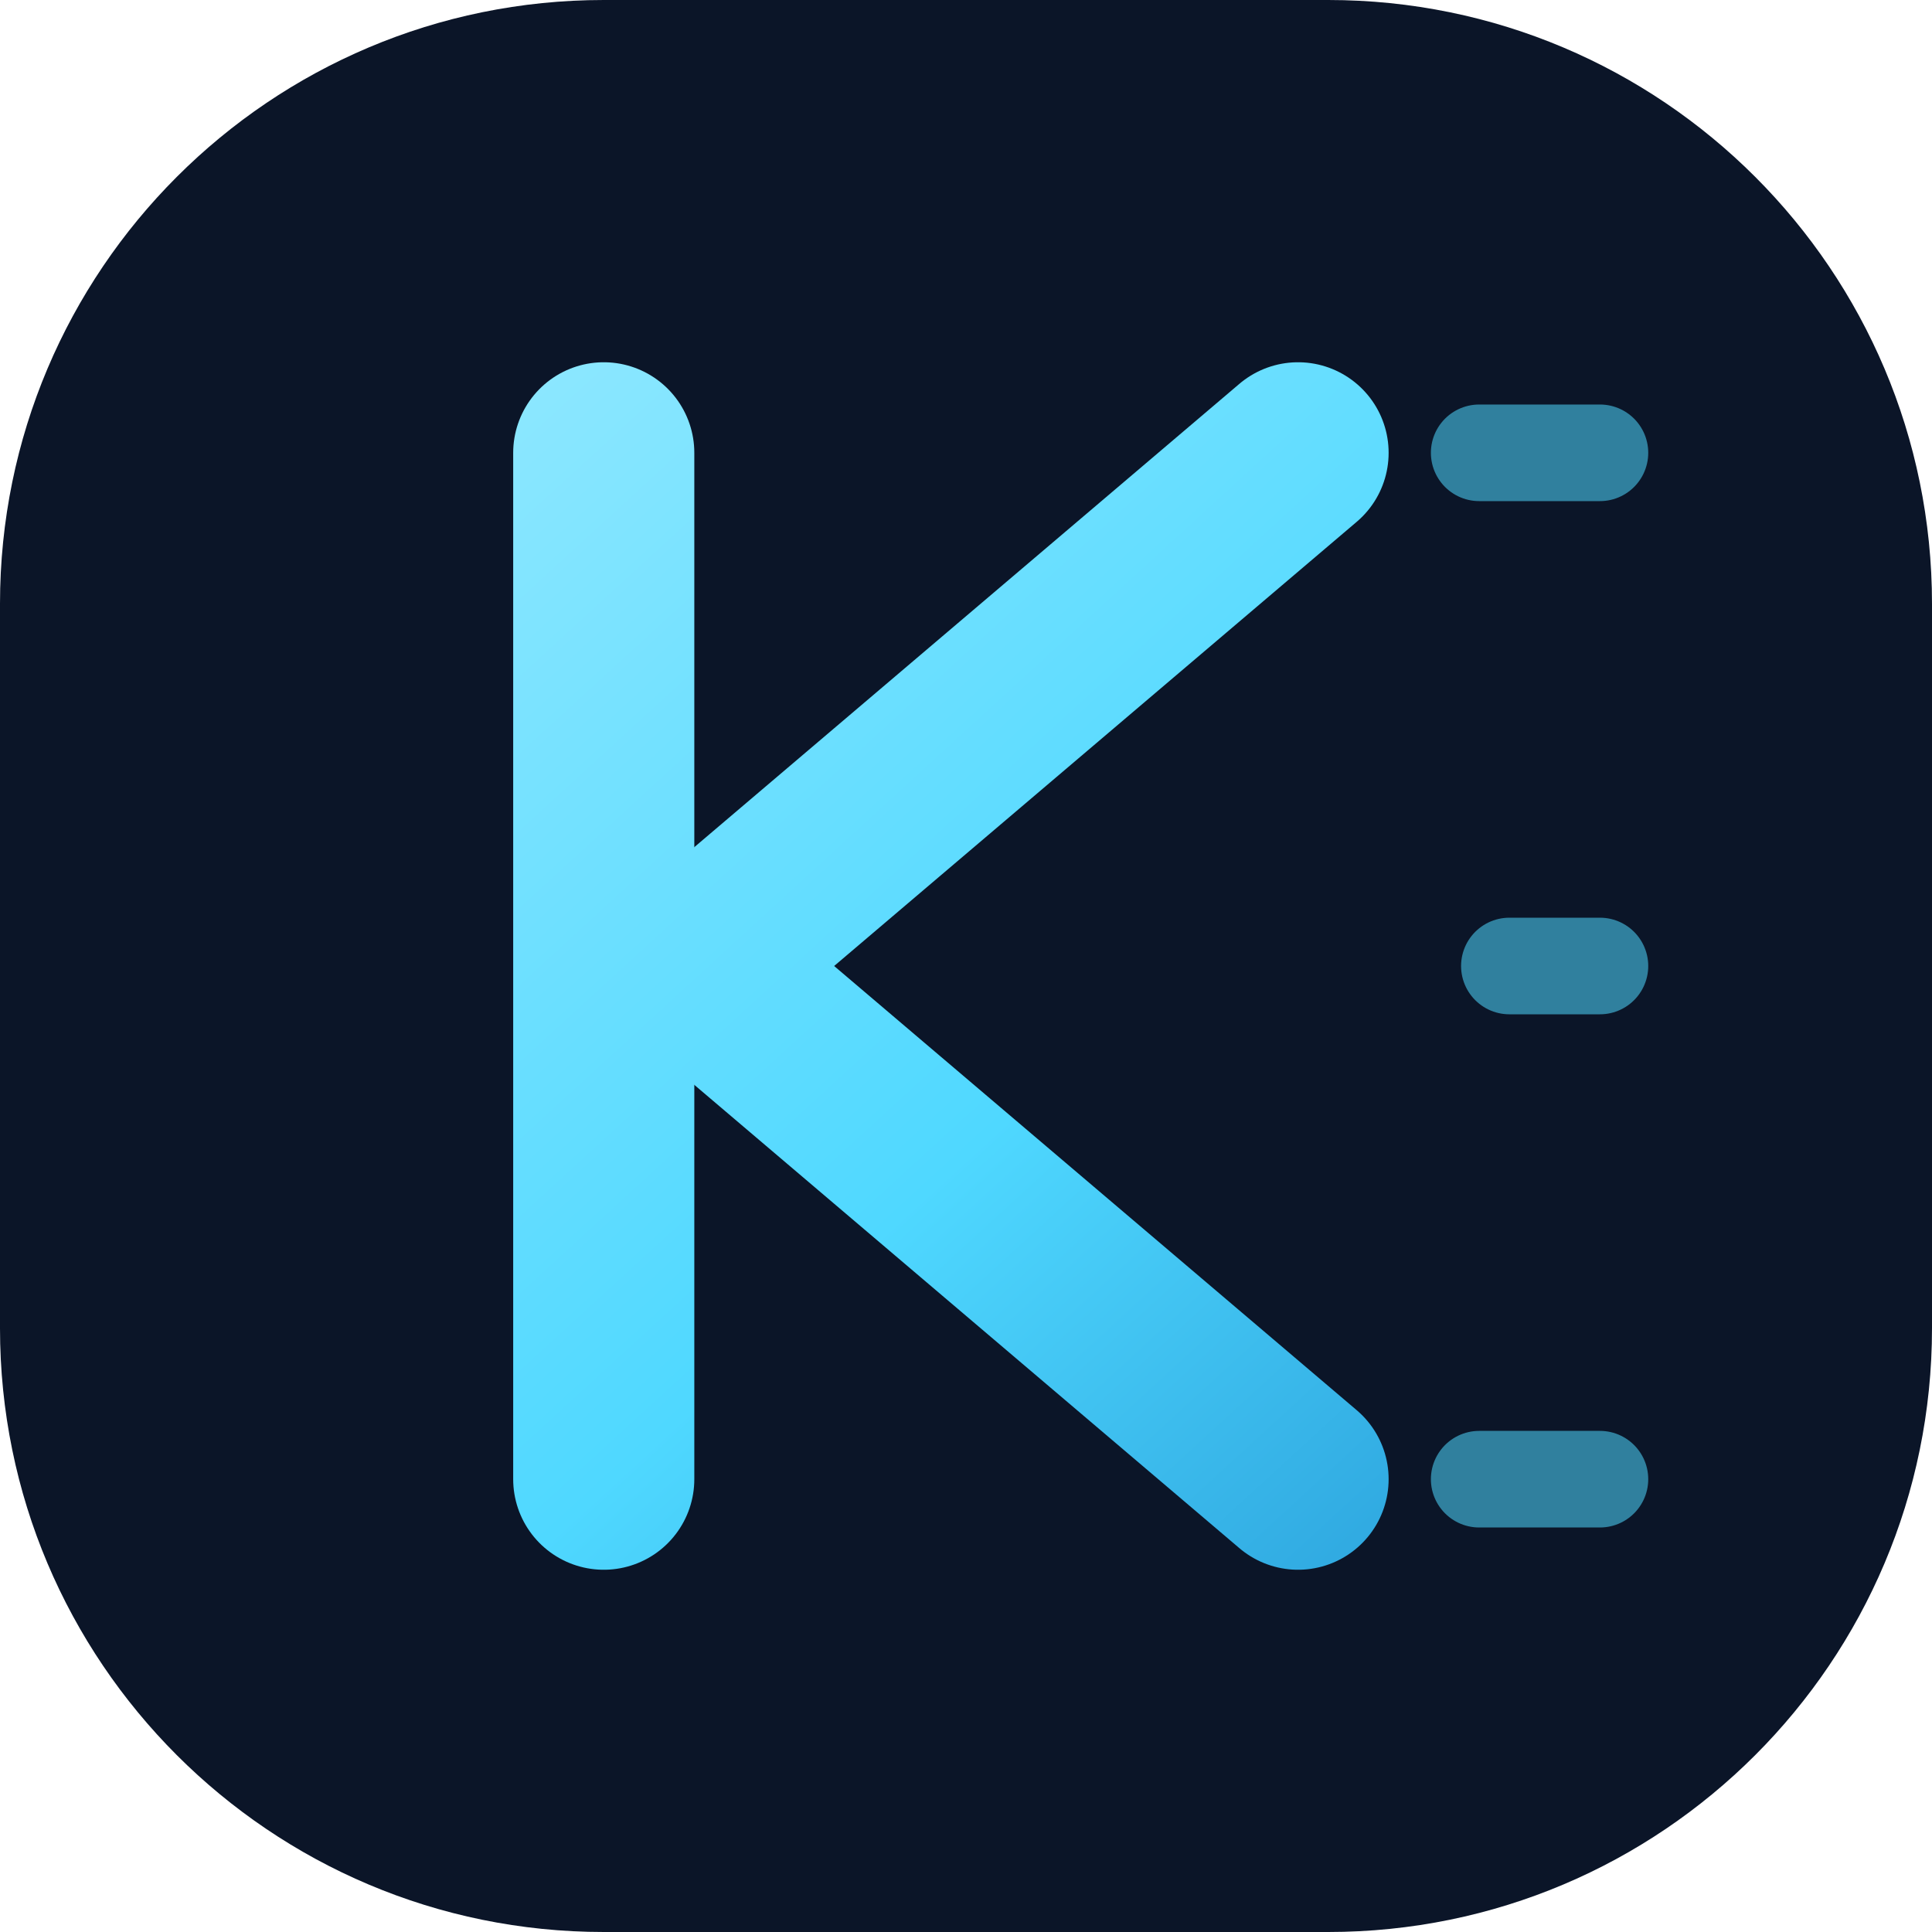
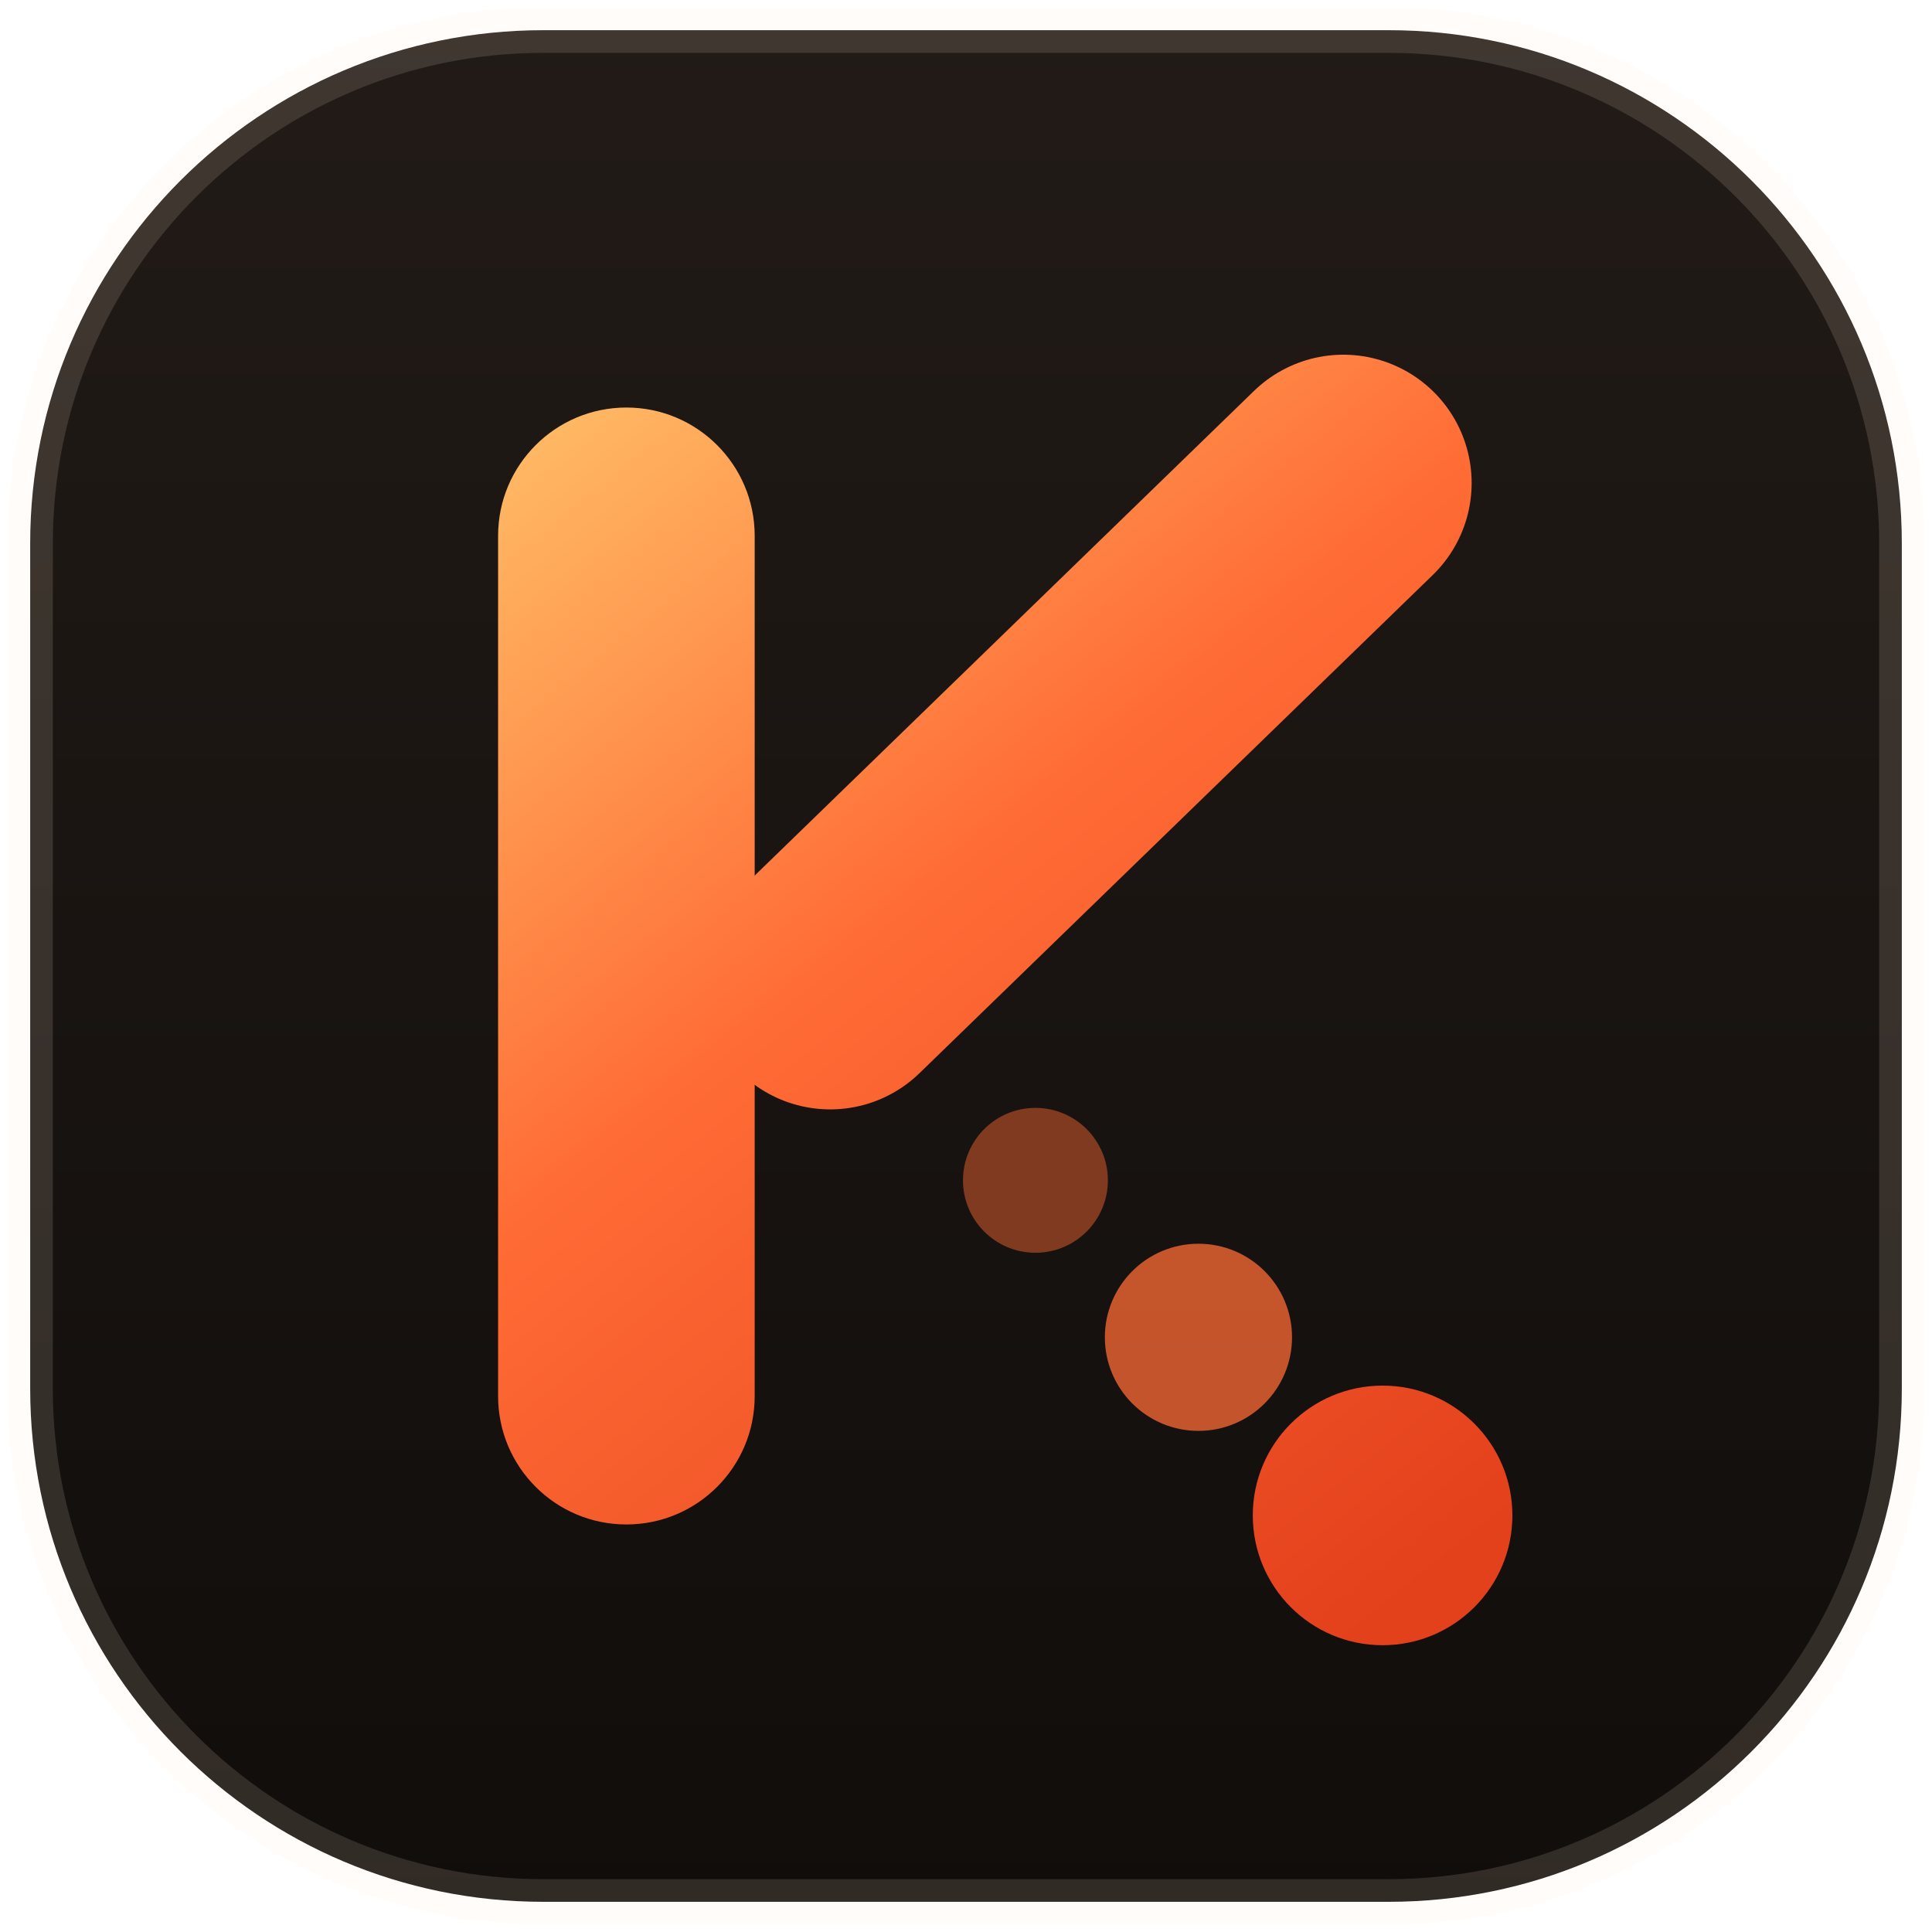
- <svg xmlns="http://www.w3.org/2000/svg" viewBox="0 0 32 32" fill="none">
+ <svg xmlns="http://www.w3.org/2000/svg" viewBox="0 0 64 64" fill="none">
  <defs>
-     <linearGradient id="g" x1="6" y1="4" x2="28" y2="28" gradientUnits="userSpaceOnUse">
-       <stop stop-color="#9BEBFF" />
-       <stop offset="0.55" stop-color="#4FD8FF" />
-       <stop offset="1" stop-color="#1E8FD0" />
+     <linearGradient id="t" x1="0" y1="0" x2="0" y2="64" gradientUnits="userSpaceOnUse">
+       <stop stop-color="#221B17" />
+       <stop offset="1" stop-color="#100D0B" />
+     </linearGradient>
+     <linearGradient id="e" x1="16" y1="12" x2="48" y2="52" gradientUnits="userSpaceOnUse">
+       <stop stop-color="#FFC46B" />
+       <stop offset="0.45" stop-color="#FF6B35" />
+       <stop offset="1" stop-color="#E3401C" />
    </linearGradient>
  </defs>
-   <rect width="32" height="32" rx="10" fill="#0B1528" />
-   <path d="M10 7.5v17" stroke="url(#g)" stroke-width="3" stroke-linecap="round" />
-   <path d="M11.5 16 21.5 7.5M11.5 16l10 8.5" stroke="url(#g)" stroke-width="3" stroke-linecap="round" />
-   <path d="M24.5 7.5h2M25 16h1.5M24.5 24.5h2" stroke="#4FD8FF" stroke-opacity="0.55" stroke-width="1.6" stroke-linecap="round" />
+   <rect x="1" y="1" width="62" height="62" rx="17" fill="url(#t)" />
+   <rect x="1" y="1" width="62" height="62" rx="17" stroke="#FFE4D2" stroke-opacity="0.14" stroke-width="1.5" />
+   <rect x="16.5" y="13.5" width="8.5" height="37" rx="4.25" fill="url(#e)" />
+   <path d="M27.5 32.5 44.5 16" stroke="url(#e)" stroke-width="8.5" stroke-linecap="round" />
+   <circle cx="34.3" cy="39.1" r="2.4" fill="#FF6B35" fill-opacity="0.45" />
+   <circle cx="39.7" cy="44.3" r="3.1" fill="#FF6B35" fill-opacity="0.75" />
+   <circle cx="45.8" cy="50.2" r="4.3" fill="url(#e)" />
</svg>
